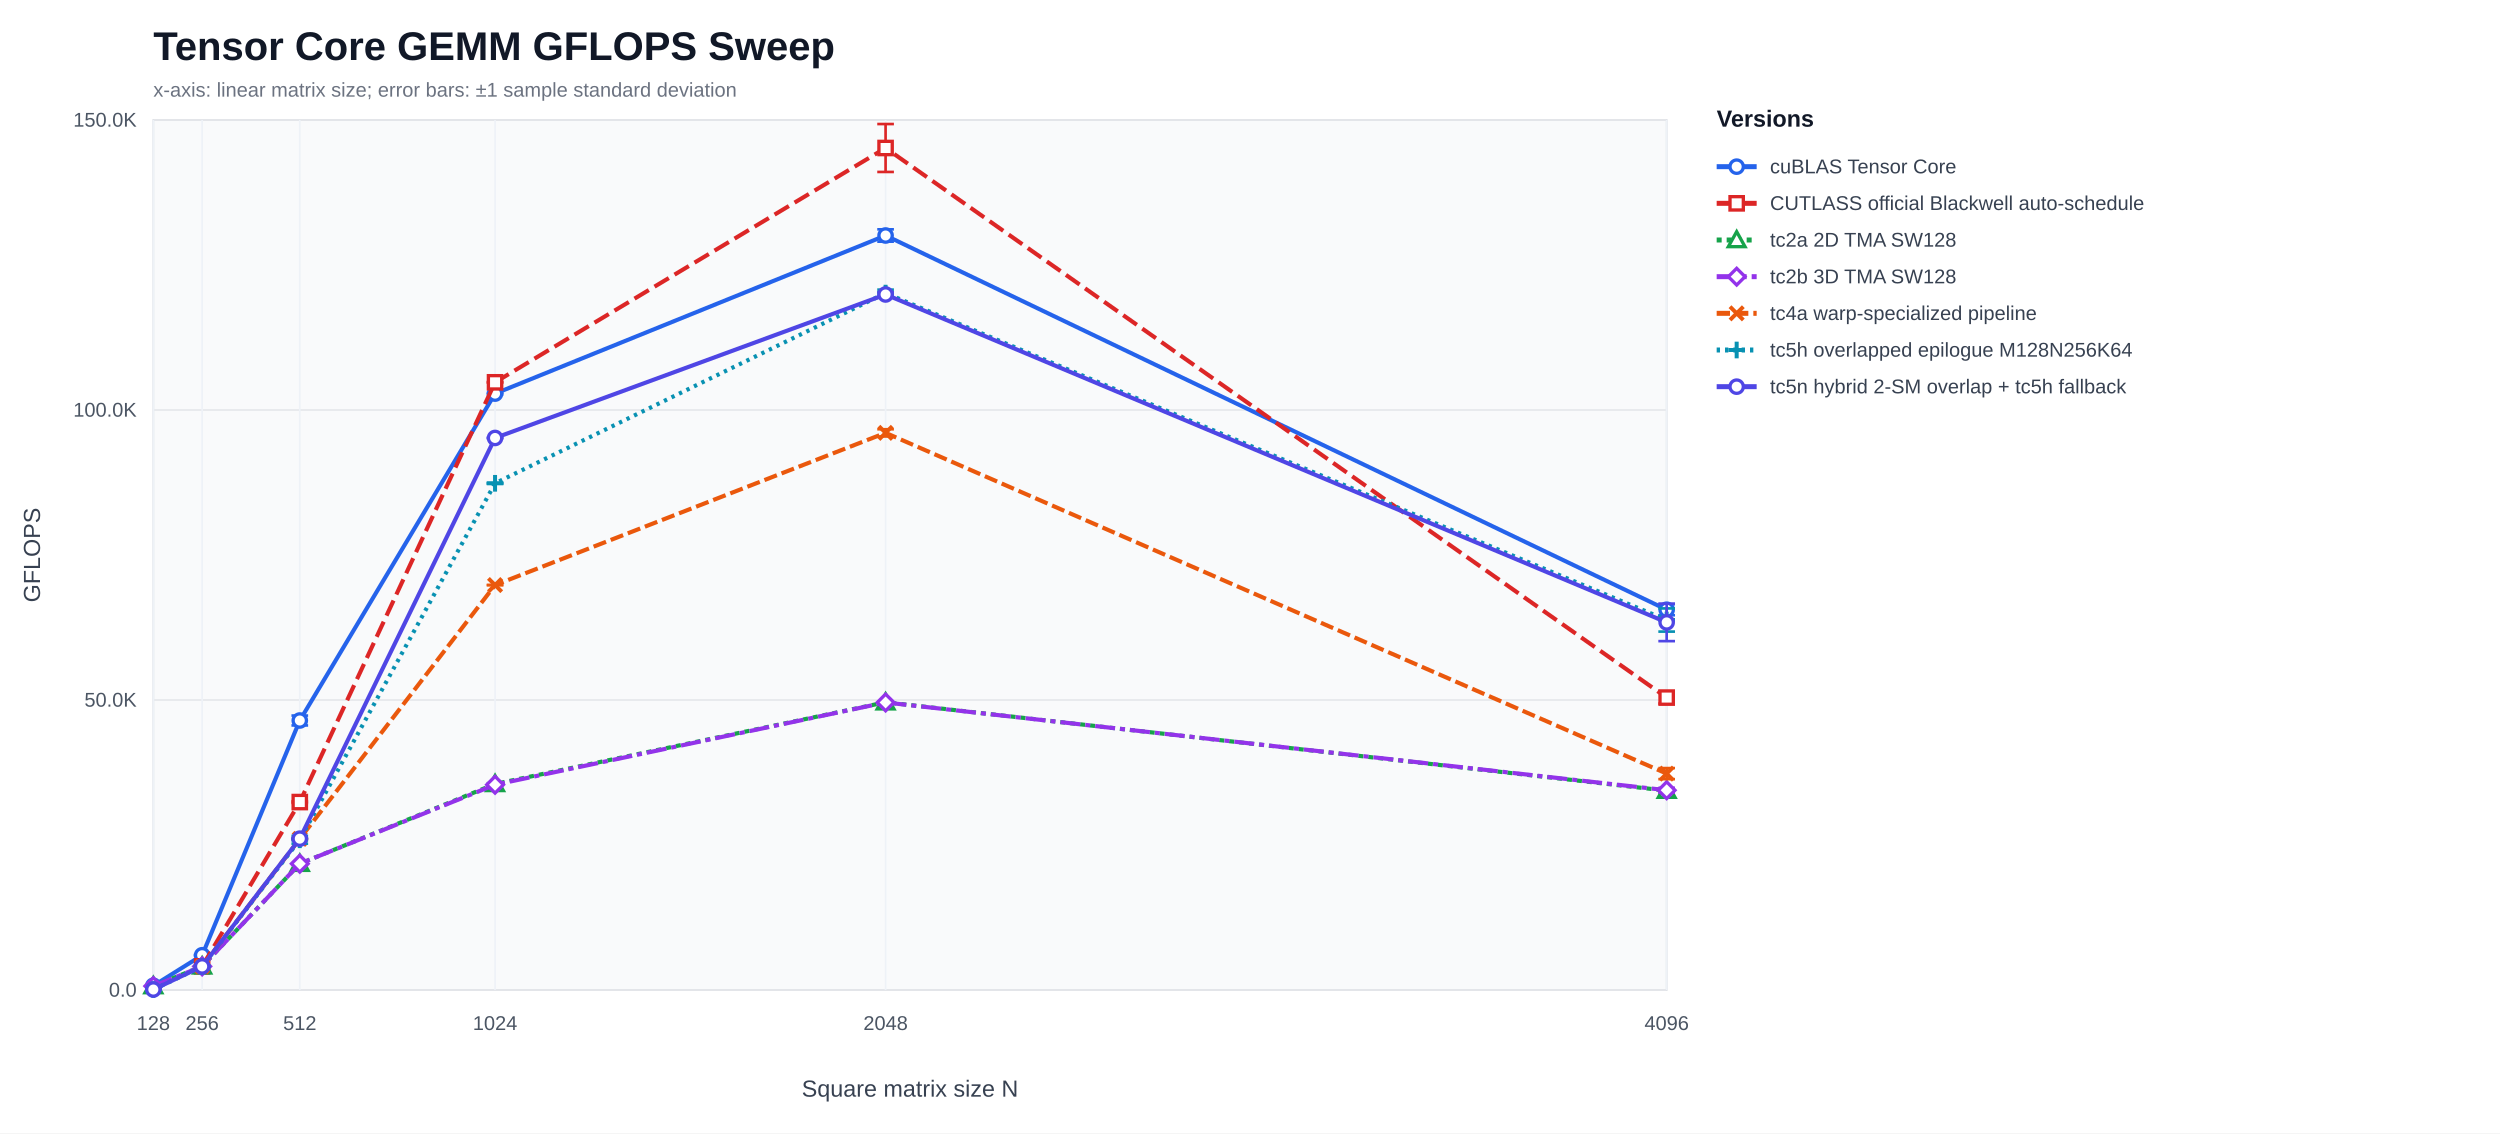
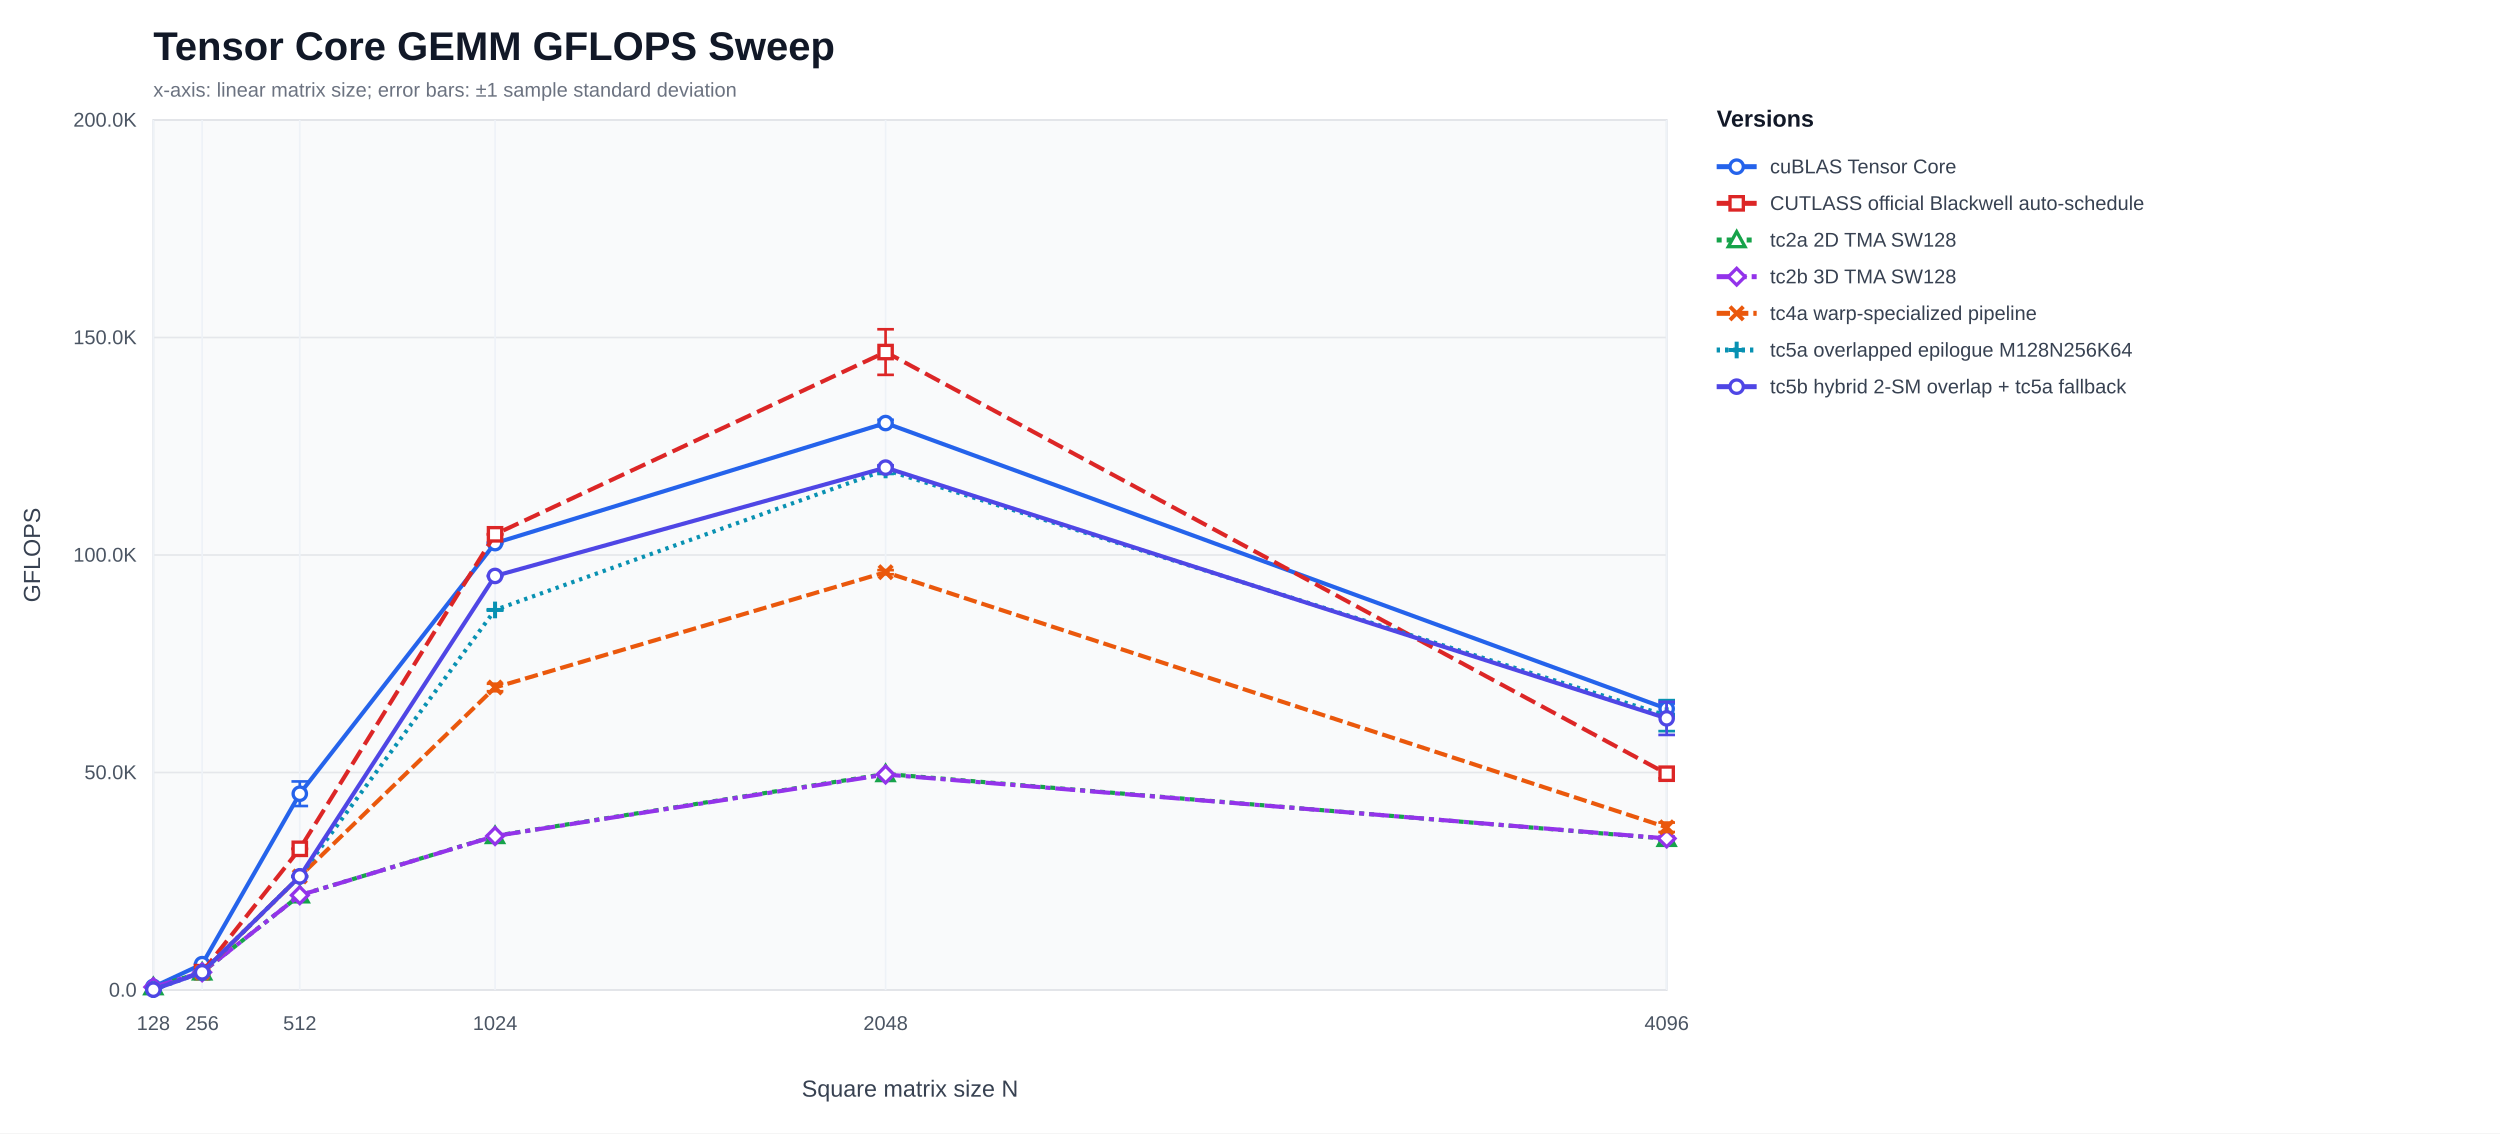
<svg xmlns="http://www.w3.org/2000/svg" width="1500" height="680" viewBox="0 0 1500 680">
  <rect width="100%" height="100%" fill="#ffffff" />
  <text x="92" y="36" font-size="24" font-family="Arial" font-weight="700" fill="#111827">Tensor Core GEMM GFLOPS Sweep</text>
  <text x="546.0" y="658" text-anchor="middle" font-size="14" font-family="Arial" fill="#374151">Square matrix size N</text>
  <text x="24" y="333.0" text-anchor="middle" transform="rotate(-90 24 333.0)" font-size="14" font-family="Arial" fill="#374151">GFLOPS</text>
  <text x="92" y="58" font-size="12" font-family="Arial" fill="#6b7280">x-axis: linear matrix size; error bars: ±1 sample standard deviation</text>
  <rect x="92" y="72" width="908" height="522" fill="#f9fafb" stroke="#d1d5db" />
  <line x1="92" y1="594.00" x2="1000" y2="594.00" stroke="#e5e7eb" />
  <text x="82" y="598.00" text-anchor="end" font-size="12" font-family="Arial" fill="#4b5563">0.0</text>
-   <line x1="92" y1="420.00" x2="1000" y2="420.00" stroke="#e5e7eb" />
-   <text x="82" y="424.00" text-anchor="end" font-size="12" font-family="Arial" fill="#4b5563">50.0K</text>
-   <line x1="92" y1="246.00" x2="1000" y2="246.00" stroke="#e5e7eb" />
-   <text x="82" y="250.00" text-anchor="end" font-size="12" font-family="Arial" fill="#4b5563">100.0K</text>
+   <line x1="92" y1="463.50" x2="1000" y2="463.50" stroke="#e5e7eb" />
+   <text x="82" y="467.50" text-anchor="end" font-size="12" font-family="Arial" fill="#4b5563">50.0K</text>
+   <line x1="92" y1="333.00" x2="1000" y2="333.00" stroke="#e5e7eb" />
+   <text x="82" y="337.00" text-anchor="end" font-size="12" font-family="Arial" fill="#4b5563">100.0K</text>
+   <line x1="92" y1="202.50" x2="1000" y2="202.50" stroke="#e5e7eb" />
+   <text x="82" y="206.50" text-anchor="end" font-size="12" font-family="Arial" fill="#4b5563">150.0K</text>
  <line x1="92" y1="72.00" x2="1000" y2="72.00" stroke="#e5e7eb" />
-   <text x="82" y="76.00" text-anchor="end" font-size="12" font-family="Arial" fill="#4b5563">150.0K</text>
+   <text x="82" y="76.00" text-anchor="end" font-size="12" font-family="Arial" fill="#4b5563">200.0K</text>
  <line x1="92.00" y1="72" x2="92.00" y2="594" stroke="#eef2f7" />
  <text x="92.00" y="618" text-anchor="middle" font-size="12" font-family="Arial" fill="#4b5563">128</text>
  <line x1="121.29" y1="72" x2="121.29" y2="594" stroke="#eef2f7" />
  <text x="121.29" y="618" text-anchor="middle" font-size="12" font-family="Arial" fill="#4b5563">256</text>
  <line x1="179.87" y1="72" x2="179.87" y2="594" stroke="#eef2f7" />
  <text x="179.87" y="618" text-anchor="middle" font-size="12" font-family="Arial" fill="#4b5563">512</text>
  <line x1="297.03" y1="72" x2="297.03" y2="594" stroke="#eef2f7" />
  <text x="297.03" y="618" text-anchor="middle" font-size="12" font-family="Arial" fill="#4b5563">1024</text>
  <line x1="531.35" y1="72" x2="531.35" y2="594" stroke="#eef2f7" />
  <text x="531.35" y="618" text-anchor="middle" font-size="12" font-family="Arial" fill="#4b5563">2048</text>
  <line x1="1000.00" y1="72" x2="1000.00" y2="594" stroke="#eef2f7" />
  <text x="1000.00" y="618" text-anchor="middle" font-size="12" font-family="Arial" fill="#4b5563">4096</text>
-   <path d="M 92.00 591.44 L 121.29 573.14 L 179.87 432.30 L 297.03 236.17 L 531.35 141.30 L 1000.00 365.83" fill="none" stroke="#2563eb" stroke-width="2.5" />
-   <line x1="92.00" y1="591.33" x2="92.00" y2="591.55" stroke="#2563eb" stroke-width="1.6" />
-   <line x1="87.00" y1="591.33" x2="97.00" y2="591.33" stroke="#2563eb" stroke-width="1.6" />
-   <line x1="87.00" y1="591.55" x2="97.00" y2="591.55" stroke="#2563eb" stroke-width="1.6" />
-   <circle cx="92.00" cy="591.44" r="4" fill="#ffffff" stroke="#2563eb" stroke-width="2" />
-   <line x1="121.29" y1="572.94" x2="121.29" y2="573.33" stroke="#2563eb" stroke-width="1.6" />
-   <line x1="116.29" y1="572.94" x2="126.29" y2="572.94" stroke="#2563eb" stroke-width="1.6" />
-   <line x1="116.29" y1="573.33" x2="126.29" y2="573.33" stroke="#2563eb" stroke-width="1.6" />
-   <circle cx="121.29" cy="573.14" r="4" fill="#ffffff" stroke="#2563eb" stroke-width="2" />
-   <line x1="179.87" y1="429.33" x2="179.87" y2="435.26" stroke="#2563eb" stroke-width="1.6" />
-   <line x1="174.87" y1="429.33" x2="184.87" y2="429.33" stroke="#2563eb" stroke-width="1.6" />
-   <line x1="174.87" y1="435.26" x2="184.87" y2="435.26" stroke="#2563eb" stroke-width="1.6" />
-   <circle cx="179.87" cy="432.30" r="4" fill="#ffffff" stroke="#2563eb" stroke-width="2" />
-   <line x1="297.03" y1="235.70" x2="297.03" y2="236.65" stroke="#2563eb" stroke-width="1.6" />
-   <line x1="292.03" y1="235.70" x2="302.03" y2="235.70" stroke="#2563eb" stroke-width="1.6" />
-   <line x1="292.03" y1="236.65" x2="302.03" y2="236.65" stroke="#2563eb" stroke-width="1.6" />
-   <circle cx="297.03" cy="236.17" r="4" fill="#ffffff" stroke="#2563eb" stroke-width="2" />
-   <line x1="531.35" y1="137.60" x2="531.35" y2="145.00" stroke="#2563eb" stroke-width="1.6" />
-   <line x1="526.35" y1="137.60" x2="536.35" y2="137.60" stroke="#2563eb" stroke-width="1.6" />
-   <line x1="526.35" y1="145.00" x2="536.35" y2="145.00" stroke="#2563eb" stroke-width="1.6" />
-   <circle cx="531.35" cy="141.30" r="4" fill="#ffffff" stroke="#2563eb" stroke-width="2" />
-   <line x1="1000.00" y1="362.53" x2="1000.00" y2="369.14" stroke="#2563eb" stroke-width="1.6" />
-   <line x1="995.00" y1="362.53" x2="1005.00" y2="362.53" stroke="#2563eb" stroke-width="1.6" />
-   <line x1="995.00" y1="369.14" x2="1005.00" y2="369.14" stroke="#2563eb" stroke-width="1.6" />
-   <circle cx="1000.00" cy="365.83" r="4" fill="#ffffff" stroke="#2563eb" stroke-width="2" />
-   <path d="M 121.29 579.79 L 179.87 481.24 L 297.03 229.39 L 531.35 88.80 L 1000.00 418.55" fill="none" stroke="#dc2626" stroke-width="2.5" stroke-dasharray="10 4" />
-   <line x1="121.29" y1="579.72" x2="121.29" y2="579.86" stroke="#dc2626" stroke-width="1.6" />
-   <line x1="116.29" y1="579.72" x2="126.29" y2="579.72" stroke="#dc2626" stroke-width="1.6" />
-   <line x1="116.29" y1="579.86" x2="126.29" y2="579.86" stroke="#dc2626" stroke-width="1.6" />
-   <rect x="117.29" y="575.79" width="8" height="8" fill="#ffffff" stroke="#dc2626" stroke-width="2" />
-   <line x1="179.87" y1="480.75" x2="179.87" y2="481.73" stroke="#dc2626" stroke-width="1.6" />
-   <line x1="174.87" y1="480.75" x2="184.87" y2="480.75" stroke="#dc2626" stroke-width="1.6" />
-   <line x1="174.87" y1="481.73" x2="184.87" y2="481.73" stroke="#dc2626" stroke-width="1.6" />
-   <rect x="175.87" y="477.24" width="8" height="8" fill="#ffffff" stroke="#dc2626" stroke-width="2" />
-   <line x1="297.03" y1="229.21" x2="297.03" y2="229.56" stroke="#dc2626" stroke-width="1.6" />
-   <line x1="292.03" y1="229.21" x2="302.03" y2="229.21" stroke="#dc2626" stroke-width="1.6" />
-   <line x1="292.03" y1="229.56" x2="302.03" y2="229.56" stroke="#dc2626" stroke-width="1.6" />
-   <rect x="293.03" y="225.39" width="8" height="8" fill="#ffffff" stroke="#dc2626" stroke-width="2" />
-   <line x1="531.35" y1="74.42" x2="531.35" y2="103.17" stroke="#dc2626" stroke-width="1.6" />
-   <line x1="526.35" y1="74.42" x2="536.35" y2="74.42" stroke="#dc2626" stroke-width="1.6" />
-   <line x1="526.35" y1="103.17" x2="536.35" y2="103.17" stroke="#dc2626" stroke-width="1.6" />
-   <rect x="527.35" y="84.80" width="8" height="8" fill="#ffffff" stroke="#dc2626" stroke-width="2" />
-   <line x1="1000.00" y1="414.95" x2="1000.00" y2="422.15" stroke="#dc2626" stroke-width="1.6" />
-   <line x1="995.00" y1="414.95" x2="1005.00" y2="414.95" stroke="#dc2626" stroke-width="1.6" />
-   <line x1="995.00" y1="422.15" x2="1005.00" y2="422.15" stroke="#dc2626" stroke-width="1.6" />
-   <rect x="996.00" y="414.55" width="8" height="8" fill="#ffffff" stroke="#dc2626" stroke-width="2" />
-   <path d="M 92.00 591.64 L 121.29 579.80 L 179.87 518.23 L 297.03 470.37 L 531.35 421.36 L 1000.00 474.41" fill="none" stroke="#16a34a" stroke-width="2.5" stroke-dasharray="3 3" />
-   <line x1="92.00" y1="591.63" x2="92.00" y2="591.66" stroke="#16a34a" stroke-width="1.6" />
-   <line x1="87.00" y1="591.63" x2="97.00" y2="591.63" stroke="#16a34a" stroke-width="1.6" />
-   <line x1="87.00" y1="591.66" x2="97.00" y2="591.66" stroke="#16a34a" stroke-width="1.6" />
-   <polygon points="92.00,586.64 87.00,595.64 97.00,595.64" fill="#ffffff" stroke="#16a34a" stroke-width="2" />
-   <line x1="121.29" y1="579.79" x2="121.29" y2="579.81" stroke="#16a34a" stroke-width="1.6" />
-   <line x1="116.29" y1="579.79" x2="126.29" y2="579.79" stroke="#16a34a" stroke-width="1.6" />
-   <line x1="116.29" y1="579.81" x2="126.29" y2="579.81" stroke="#16a34a" stroke-width="1.6" />
-   <polygon points="121.29,574.80 116.29,583.80 126.29,583.80" fill="#ffffff" stroke="#16a34a" stroke-width="2" />
-   <line x1="179.87" y1="518.04" x2="179.87" y2="518.42" stroke="#16a34a" stroke-width="1.6" />
-   <line x1="174.87" y1="518.04" x2="184.87" y2="518.04" stroke="#16a34a" stroke-width="1.6" />
-   <line x1="174.87" y1="518.42" x2="184.87" y2="518.42" stroke="#16a34a" stroke-width="1.6" />
-   <polygon points="179.87,513.23 174.87,522.23 184.87,522.23" fill="#ffffff" stroke="#16a34a" stroke-width="2" />
-   <line x1="297.03" y1="469.92" x2="297.03" y2="470.81" stroke="#16a34a" stroke-width="1.6" />
-   <line x1="292.03" y1="469.92" x2="302.03" y2="469.92" stroke="#16a34a" stroke-width="1.6" />
-   <line x1="292.03" y1="470.81" x2="302.03" y2="470.81" stroke="#16a34a" stroke-width="1.6" />
-   <polygon points="297.03,465.37 292.03,474.37 302.03,474.37" fill="#ffffff" stroke="#16a34a" stroke-width="2" />
-   <line x1="531.35" y1="420.98" x2="531.35" y2="421.73" stroke="#16a34a" stroke-width="1.6" />
-   <line x1="526.35" y1="420.98" x2="536.35" y2="420.98" stroke="#16a34a" stroke-width="1.6" />
-   <line x1="526.35" y1="421.73" x2="536.35" y2="421.73" stroke="#16a34a" stroke-width="1.6" />
-   <polygon points="531.35,416.36 526.35,425.36 536.35,425.36" fill="#ffffff" stroke="#16a34a" stroke-width="2" />
-   <line x1="1000.00" y1="473.12" x2="1000.00" y2="475.69" stroke="#16a34a" stroke-width="1.6" />
-   <line x1="995.00" y1="473.12" x2="1005.00" y2="473.12" stroke="#16a34a" stroke-width="1.6" />
-   <line x1="995.00" y1="475.69" x2="1005.00" y2="475.69" stroke="#16a34a" stroke-width="1.6" />
-   <polygon points="1000.00,469.41 995.00,478.41 1005.00,478.41" fill="#ffffff" stroke="#16a34a" stroke-width="2" />
-   <path d="M 92.00 591.65 L 121.29 579.82 L 179.87 518.22 L 297.03 470.84 L 531.35 421.48 L 1000.00 474.14" fill="none" stroke="#9333ea" stroke-width="2.5" stroke-dasharray="12 3 3 3" />
-   <line x1="92.00" y1="591.64" x2="92.00" y2="591.66" stroke="#9333ea" stroke-width="1.6" />
-   <line x1="87.00" y1="591.64" x2="97.00" y2="591.64" stroke="#9333ea" stroke-width="1.6" />
-   <line x1="87.00" y1="591.66" x2="97.00" y2="591.66" stroke="#9333ea" stroke-width="1.6" />
-   <polygon points="92.00,586.65 87.00,591.65 92.00,596.65 97.00,591.65" fill="#ffffff" stroke="#9333ea" stroke-width="2" />
-   <line x1="121.29" y1="579.76" x2="121.29" y2="579.88" stroke="#9333ea" stroke-width="1.6" />
-   <line x1="116.29" y1="579.76" x2="126.29" y2="579.76" stroke="#9333ea" stroke-width="1.6" />
-   <line x1="116.29" y1="579.88" x2="126.29" y2="579.88" stroke="#9333ea" stroke-width="1.6" />
-   <polygon points="121.29,574.82 116.29,579.82 121.29,584.82 126.29,579.82" fill="#ffffff" stroke="#9333ea" stroke-width="2" />
-   <line x1="179.87" y1="518.05" x2="179.87" y2="518.39" stroke="#9333ea" stroke-width="1.6" />
-   <line x1="174.87" y1="518.05" x2="184.87" y2="518.05" stroke="#9333ea" stroke-width="1.6" />
-   <line x1="174.87" y1="518.39" x2="184.87" y2="518.39" stroke="#9333ea" stroke-width="1.6" />
-   <polygon points="179.87,513.22 174.87,518.22 179.87,523.22 184.87,518.22" fill="#ffffff" stroke="#9333ea" stroke-width="2" />
-   <line x1="297.03" y1="470.34" x2="297.03" y2="471.33" stroke="#9333ea" stroke-width="1.6" />
-   <line x1="292.03" y1="470.34" x2="302.03" y2="470.34" stroke="#9333ea" stroke-width="1.6" />
-   <line x1="292.03" y1="471.33" x2="302.03" y2="471.33" stroke="#9333ea" stroke-width="1.6" />
-   <polygon points="297.03,465.84 292.03,470.84 297.03,475.84 302.03,470.84" fill="#ffffff" stroke="#9333ea" stroke-width="2" />
-   <line x1="531.35" y1="421.41" x2="531.35" y2="421.55" stroke="#9333ea" stroke-width="1.6" />
-   <line x1="526.35" y1="421.41" x2="536.35" y2="421.41" stroke="#9333ea" stroke-width="1.6" />
-   <line x1="526.35" y1="421.55" x2="536.35" y2="421.55" stroke="#9333ea" stroke-width="1.6" />
-   <polygon points="531.35,416.48 526.35,421.48 531.35,426.48 536.35,421.48" fill="#ffffff" stroke="#9333ea" stroke-width="2" />
-   <line x1="1000.00" y1="472.68" x2="1000.00" y2="475.59" stroke="#9333ea" stroke-width="1.6" />
-   <line x1="995.00" y1="472.68" x2="1005.00" y2="472.68" stroke="#9333ea" stroke-width="1.6" />
-   <line x1="995.00" y1="475.59" x2="1005.00" y2="475.59" stroke="#9333ea" stroke-width="1.6" />
-   <polygon points="1000.00,469.14 995.00,474.14 1000.00,479.14 1005.00,474.14" fill="#ffffff" stroke="#9333ea" stroke-width="2" />
-   <path d="M 121.29 579.87 L 179.87 503.33 L 297.03 351.04 L 531.35 259.72 L 1000.00 464.17" fill="none" stroke="#ea580c" stroke-width="2.5" stroke-dasharray="8 3" />
-   <line x1="121.29" y1="579.81" x2="121.29" y2="579.93" stroke="#ea580c" stroke-width="1.6" />
-   <line x1="116.29" y1="579.81" x2="126.29" y2="579.81" stroke="#ea580c" stroke-width="1.6" />
-   <line x1="116.29" y1="579.93" x2="126.29" y2="579.93" stroke="#ea580c" stroke-width="1.6" />
-   <line x1="117.29" y1="575.87" x2="125.29" y2="583.87" stroke="#ea580c" stroke-width="2.4" />
-   <line x1="117.29" y1="583.87" x2="125.29" y2="575.87" stroke="#ea580c" stroke-width="2.4" />
-   <line x1="179.87" y1="503.08" x2="179.87" y2="503.58" stroke="#ea580c" stroke-width="1.6" />
-   <line x1="174.87" y1="503.08" x2="184.87" y2="503.08" stroke="#ea580c" stroke-width="1.6" />
-   <line x1="174.87" y1="503.58" x2="184.87" y2="503.58" stroke="#ea580c" stroke-width="1.6" />
-   <line x1="175.87" y1="499.33" x2="183.87" y2="507.33" stroke="#ea580c" stroke-width="2.4" />
-   <line x1="175.87" y1="507.33" x2="183.87" y2="499.33" stroke="#ea580c" stroke-width="2.4" />
-   <line x1="297.03" y1="351.01" x2="297.03" y2="351.07" stroke="#ea580c" stroke-width="1.6" />
-   <line x1="292.03" y1="351.01" x2="302.03" y2="351.01" stroke="#ea580c" stroke-width="1.6" />
-   <line x1="292.03" y1="351.07" x2="302.03" y2="351.07" stroke="#ea580c" stroke-width="1.6" />
-   <line x1="293.03" y1="347.04" x2="301.03" y2="355.04" stroke="#ea580c" stroke-width="2.4" />
-   <line x1="293.03" y1="355.04" x2="301.03" y2="347.04" stroke="#ea580c" stroke-width="2.4" />
-   <line x1="531.35" y1="257.55" x2="531.35" y2="261.89" stroke="#ea580c" stroke-width="1.6" />
-   <line x1="526.35" y1="257.55" x2="536.35" y2="257.55" stroke="#ea580c" stroke-width="1.6" />
-   <line x1="526.35" y1="261.89" x2="536.35" y2="261.89" stroke="#ea580c" stroke-width="1.6" />
-   <line x1="527.35" y1="255.72" x2="535.35" y2="263.72" stroke="#ea580c" stroke-width="2.4" />
-   <line x1="527.35" y1="263.72" x2="535.35" y2="255.72" stroke="#ea580c" stroke-width="2.4" />
-   <line x1="1000.00" y1="460.85" x2="1000.00" y2="467.49" stroke="#ea580c" stroke-width="1.6" />
-   <line x1="995.00" y1="460.85" x2="1005.00" y2="460.85" stroke="#ea580c" stroke-width="1.6" />
-   <line x1="995.00" y1="467.49" x2="1005.00" y2="467.49" stroke="#ea580c" stroke-width="1.6" />
-   <line x1="996.00" y1="460.17" x2="1004.00" y2="468.17" stroke="#ea580c" stroke-width="2.4" />
-   <line x1="996.00" y1="468.17" x2="1004.00" y2="460.17" stroke="#ea580c" stroke-width="2.4" />
-   <path d="M 92.00 593.72 L 121.29 579.86 L 179.87 503.86 L 297.03 289.98 L 531.35 175.86 L 1000.00 372.00" fill="none" stroke="#0891b2" stroke-width="2.5" stroke-dasharray="2 3" />
-   <line x1="92.00" y1="593.71" x2="92.00" y2="593.72" stroke="#0891b2" stroke-width="1.6" />
-   <line x1="87.00" y1="593.71" x2="97.00" y2="593.71" stroke="#0891b2" stroke-width="1.6" />
-   <line x1="87.00" y1="593.72" x2="97.00" y2="593.72" stroke="#0891b2" stroke-width="1.6" />
-   <line x1="87.00" y1="593.72" x2="97.00" y2="593.72" stroke="#0891b2" stroke-width="2.4" />
-   <line x1="92.00" y1="588.72" x2="92.00" y2="598.72" stroke="#0891b2" stroke-width="2.4" />
-   <line x1="121.29" y1="579.80" x2="121.29" y2="579.92" stroke="#0891b2" stroke-width="1.6" />
-   <line x1="116.29" y1="579.80" x2="126.29" y2="579.80" stroke="#0891b2" stroke-width="1.6" />
-   <line x1="116.29" y1="579.92" x2="126.29" y2="579.92" stroke="#0891b2" stroke-width="1.6" />
-   <line x1="116.29" y1="579.86" x2="126.29" y2="579.86" stroke="#0891b2" stroke-width="2.4" />
-   <line x1="121.29" y1="574.86" x2="121.29" y2="584.86" stroke="#0891b2" stroke-width="2.4" />
-   <line x1="179.87" y1="501.53" x2="179.87" y2="506.19" stroke="#0891b2" stroke-width="1.6" />
-   <line x1="174.87" y1="501.53" x2="184.87" y2="501.53" stroke="#0891b2" stroke-width="1.6" />
-   <line x1="174.87" y1="506.19" x2="184.87" y2="506.19" stroke="#0891b2" stroke-width="1.6" />
-   <line x1="174.87" y1="503.86" x2="184.87" y2="503.86" stroke="#0891b2" stroke-width="2.4" />
-   <line x1="179.87" y1="498.86" x2="179.87" y2="508.86" stroke="#0891b2" stroke-width="2.4" />
-   <line x1="297.03" y1="289.85" x2="297.03" y2="290.12" stroke="#0891b2" stroke-width="1.6" />
-   <line x1="292.03" y1="289.85" x2="302.03" y2="289.85" stroke="#0891b2" stroke-width="1.6" />
-   <line x1="292.03" y1="290.12" x2="302.03" y2="290.12" stroke="#0891b2" stroke-width="1.6" />
-   <line x1="292.03" y1="289.98" x2="302.03" y2="289.98" stroke="#0891b2" stroke-width="2.4" />
-   <line x1="297.03" y1="284.98" x2="297.03" y2="294.98" stroke="#0891b2" stroke-width="2.4" />
-   <line x1="531.35" y1="173.78" x2="531.35" y2="177.94" stroke="#0891b2" stroke-width="1.6" />
-   <line x1="526.35" y1="173.78" x2="536.35" y2="173.78" stroke="#0891b2" stroke-width="1.6" />
-   <line x1="526.35" y1="177.94" x2="536.35" y2="177.94" stroke="#0891b2" stroke-width="1.6" />
-   <line x1="526.35" y1="175.86" x2="536.35" y2="175.86" stroke="#0891b2" stroke-width="2.4" />
-   <line x1="531.35" y1="170.86" x2="531.35" y2="180.86" stroke="#0891b2" stroke-width="2.4" />
-   <line x1="1000.00" y1="365.05" x2="1000.00" y2="378.96" stroke="#0891b2" stroke-width="1.6" />
-   <line x1="995.00" y1="365.05" x2="1005.00" y2="365.05" stroke="#0891b2" stroke-width="1.6" />
-   <line x1="995.00" y1="378.96" x2="1005.00" y2="378.96" stroke="#0891b2" stroke-width="1.6" />
-   <line x1="995.00" y1="372.00" x2="1005.00" y2="372.00" stroke="#0891b2" stroke-width="2.4" />
-   <line x1="1000.00" y1="367.00" x2="1000.00" y2="377.00" stroke="#0891b2" stroke-width="2.4" />
-   <path d="M 92.00 593.71 L 121.29 579.85 L 179.87 503.20 L 297.03 262.78 L 531.35 176.69 L 1000.00 373.43" fill="none" stroke="#4f46e5" stroke-width="2.5" />
-   <line x1="92.00" y1="593.71" x2="92.00" y2="593.72" stroke="#4f46e5" stroke-width="1.6" />
-   <line x1="87.00" y1="593.71" x2="97.00" y2="593.71" stroke="#4f46e5" stroke-width="1.6" />
-   <line x1="87.00" y1="593.72" x2="97.00" y2="593.72" stroke="#4f46e5" stroke-width="1.6" />
-   <circle cx="92.00" cy="593.71" r="4" fill="#ffffff" stroke="#4f46e5" stroke-width="2" />
-   <line x1="121.29" y1="579.80" x2="121.29" y2="579.91" stroke="#4f46e5" stroke-width="1.6" />
-   <line x1="116.29" y1="579.80" x2="126.29" y2="579.80" stroke="#4f46e5" stroke-width="1.6" />
-   <line x1="116.29" y1="579.91" x2="126.29" y2="579.91" stroke="#4f46e5" stroke-width="1.6" />
-   <circle cx="121.29" cy="579.85" r="4" fill="#ffffff" stroke="#4f46e5" stroke-width="2" />
-   <line x1="179.87" y1="502.99" x2="179.87" y2="503.40" stroke="#4f46e5" stroke-width="1.6" />
-   <line x1="174.87" y1="502.99" x2="184.87" y2="502.99" stroke="#4f46e5" stroke-width="1.6" />
-   <line x1="174.87" y1="503.40" x2="184.87" y2="503.40" stroke="#4f46e5" stroke-width="1.6" />
-   <circle cx="179.87" cy="503.20" r="4" fill="#ffffff" stroke="#4f46e5" stroke-width="2" />
-   <line x1="297.03" y1="262.67" x2="297.03" y2="262.89" stroke="#4f46e5" stroke-width="1.6" />
-   <line x1="292.03" y1="262.67" x2="302.03" y2="262.67" stroke="#4f46e5" stroke-width="1.6" />
-   <line x1="292.03" y1="262.89" x2="302.03" y2="262.89" stroke="#4f46e5" stroke-width="1.6" />
-   <circle cx="297.03" cy="262.78" r="4" fill="#ffffff" stroke="#4f46e5" stroke-width="2" />
-   <line x1="531.35" y1="175.34" x2="531.35" y2="178.04" stroke="#4f46e5" stroke-width="1.6" />
-   <line x1="526.35" y1="175.34" x2="536.35" y2="175.34" stroke="#4f46e5" stroke-width="1.6" />
-   <line x1="526.35" y1="178.04" x2="536.35" y2="178.04" stroke="#4f46e5" stroke-width="1.6" />
-   <circle cx="531.35" cy="176.69" r="4" fill="#ffffff" stroke="#4f46e5" stroke-width="2" />
-   <line x1="1000.00" y1="362.18" x2="1000.00" y2="384.68" stroke="#4f46e5" stroke-width="1.6" />
-   <line x1="995.00" y1="362.18" x2="1005.00" y2="362.18" stroke="#4f46e5" stroke-width="1.6" />
-   <line x1="995.00" y1="384.68" x2="1005.00" y2="384.68" stroke="#4f46e5" stroke-width="1.6" />
-   <circle cx="1000.00" cy="373.43" r="4" fill="#ffffff" stroke="#4f46e5" stroke-width="2" />
+   <path d="M 92.00 592.12 L 121.29 578.49 L 179.87 476.24 L 297.03 325.88 L 531.35 253.83 L 1000.00 425.23" fill="none" stroke="#2563eb" stroke-width="2.5" />
+   <line x1="92.00" y1="591.92" x2="92.00" y2="592.32" stroke="#2563eb" stroke-width="1.6" />
+   <line x1="87.00" y1="591.92" x2="97.00" y2="591.92" stroke="#2563eb" stroke-width="1.6" />
+   <line x1="87.00" y1="592.32" x2="97.00" y2="592.32" stroke="#2563eb" stroke-width="1.6" />
+   <circle cx="92.00" cy="592.12" r="4" fill="#ffffff" stroke="#2563eb" stroke-width="2" />
+   <line x1="121.29" y1="578.32" x2="121.29" y2="578.66" stroke="#2563eb" stroke-width="1.6" />
+   <line x1="116.29" y1="578.32" x2="126.29" y2="578.32" stroke="#2563eb" stroke-width="1.6" />
+   <line x1="116.29" y1="578.66" x2="126.29" y2="578.66" stroke="#2563eb" stroke-width="1.6" />
+   <circle cx="121.29" cy="578.49" r="4" fill="#ffffff" stroke="#2563eb" stroke-width="2" />
+   <line x1="179.87" y1="468.87" x2="179.87" y2="483.60" stroke="#2563eb" stroke-width="1.6" />
+   <line x1="174.87" y1="468.87" x2="184.87" y2="468.87" stroke="#2563eb" stroke-width="1.6" />
+   <line x1="174.87" y1="483.60" x2="184.87" y2="483.60" stroke="#2563eb" stroke-width="1.6" />
+   <circle cx="179.87" cy="476.24" r="4" fill="#ffffff" stroke="#2563eb" stroke-width="2" />
+   <line x1="297.03" y1="325.50" x2="297.03" y2="326.26" stroke="#2563eb" stroke-width="1.6" />
+   <line x1="292.03" y1="325.50" x2="302.03" y2="325.50" stroke="#2563eb" stroke-width="1.6" />
+   <line x1="292.03" y1="326.26" x2="302.03" y2="326.26" stroke="#2563eb" stroke-width="1.6" />
+   <circle cx="297.03" cy="325.88" r="4" fill="#ffffff" stroke="#2563eb" stroke-width="2" />
+   <line x1="531.35" y1="251.87" x2="531.35" y2="255.80" stroke="#2563eb" stroke-width="1.6" />
+   <line x1="526.35" y1="251.87" x2="536.35" y2="251.87" stroke="#2563eb" stroke-width="1.6" />
+   <line x1="526.35" y1="255.80" x2="536.35" y2="255.80" stroke="#2563eb" stroke-width="1.6" />
+   <circle cx="531.35" cy="253.83" r="4" fill="#ffffff" stroke="#2563eb" stroke-width="2" />
+   <line x1="1000.00" y1="422.13" x2="1000.00" y2="428.33" stroke="#2563eb" stroke-width="1.6" />
+   <line x1="995.00" y1="422.13" x2="1005.00" y2="422.13" stroke="#2563eb" stroke-width="1.6" />
+   <line x1="995.00" y1="428.33" x2="1005.00" y2="428.33" stroke="#2563eb" stroke-width="1.6" />
+   <circle cx="1000.00" cy="425.23" r="4" fill="#ffffff" stroke="#2563eb" stroke-width="2" />
+   <path d="M 121.29 583.31 L 179.87 509.29 L 297.03 320.58 L 531.35 211.23 L 1000.00 464.23" fill="none" stroke="#dc2626" stroke-width="2.5" stroke-dasharray="10 4" />
+   <line x1="121.29" y1="583.24" x2="121.29" y2="583.37" stroke="#dc2626" stroke-width="1.6" />
+   <line x1="116.29" y1="583.24" x2="126.29" y2="583.24" stroke="#dc2626" stroke-width="1.6" />
+   <line x1="116.29" y1="583.37" x2="126.29" y2="583.37" stroke="#dc2626" stroke-width="1.6" />
+   <rect x="117.29" y="579.31" width="8" height="8" fill="#ffffff" stroke="#dc2626" stroke-width="2" />
+   <line x1="179.87" y1="509.15" x2="179.87" y2="509.43" stroke="#dc2626" stroke-width="1.6" />
+   <line x1="174.87" y1="509.15" x2="184.87" y2="509.15" stroke="#dc2626" stroke-width="1.6" />
+   <line x1="174.87" y1="509.43" x2="184.87" y2="509.43" stroke="#dc2626" stroke-width="1.6" />
+   <rect x="175.87" y="505.29" width="8" height="8" fill="#ffffff" stroke="#dc2626" stroke-width="2" />
+   <line x1="297.03" y1="320.45" x2="297.03" y2="320.72" stroke="#dc2626" stroke-width="1.6" />
+   <line x1="292.03" y1="320.45" x2="302.03" y2="320.45" stroke="#dc2626" stroke-width="1.6" />
+   <line x1="292.03" y1="320.72" x2="302.03" y2="320.72" stroke="#dc2626" stroke-width="1.6" />
+   <rect x="293.03" y="316.58" width="8" height="8" fill="#ffffff" stroke="#dc2626" stroke-width="2" />
+   <line x1="531.35" y1="197.56" x2="531.35" y2="224.91" stroke="#dc2626" stroke-width="1.6" />
+   <line x1="526.35" y1="197.56" x2="536.35" y2="197.56" stroke="#dc2626" stroke-width="1.6" />
+   <line x1="526.35" y1="224.91" x2="536.35" y2="224.91" stroke="#dc2626" stroke-width="1.6" />
+   <rect x="527.35" y="207.23" width="8" height="8" fill="#ffffff" stroke="#dc2626" stroke-width="2" />
+   <line x1="1000.00" y1="461.48" x2="1000.00" y2="466.99" stroke="#dc2626" stroke-width="1.6" />
+   <line x1="995.00" y1="461.48" x2="1005.00" y2="461.48" stroke="#dc2626" stroke-width="1.6" />
+   <line x1="995.00" y1="466.99" x2="1005.00" y2="466.99" stroke="#dc2626" stroke-width="1.6" />
+   <rect x="996.00" y="460.23" width="8" height="8" fill="#ffffff" stroke="#dc2626" stroke-width="2" />
+   <path d="M 92.00 592.24 L 121.29 583.35 L 179.87 537.14 L 297.03 501.51 L 531.35 464.35 L 1000.00 503.25" fill="none" stroke="#16a34a" stroke-width="2.5" stroke-dasharray="3 3" />
+   <line x1="92.00" y1="592.23" x2="92.00" y2="592.25" stroke="#16a34a" stroke-width="1.6" />
+   <line x1="87.00" y1="592.23" x2="97.00" y2="592.23" stroke="#16a34a" stroke-width="1.6" />
+   <line x1="87.00" y1="592.25" x2="97.00" y2="592.25" stroke="#16a34a" stroke-width="1.6" />
+   <polygon points="92.00,587.24 87.00,596.24 97.00,596.24" fill="#ffffff" stroke="#16a34a" stroke-width="2" />
+   <line x1="121.29" y1="583.34" x2="121.29" y2="583.35" stroke="#16a34a" stroke-width="1.6" />
+   <line x1="116.29" y1="583.34" x2="126.29" y2="583.34" stroke="#16a34a" stroke-width="1.6" />
+   <line x1="116.29" y1="583.35" x2="126.29" y2="583.35" stroke="#16a34a" stroke-width="1.6" />
+   <polygon points="121.29,578.35 116.29,587.35 126.29,587.35" fill="#ffffff" stroke="#16a34a" stroke-width="2" />
+   <line x1="179.87" y1="537.10" x2="179.87" y2="537.17" stroke="#16a34a" stroke-width="1.6" />
+   <line x1="174.87" y1="537.10" x2="184.87" y2="537.10" stroke="#16a34a" stroke-width="1.6" />
+   <line x1="174.87" y1="537.17" x2="184.87" y2="537.17" stroke="#16a34a" stroke-width="1.6" />
+   <polygon points="179.87,532.14 174.87,541.14 184.87,541.14" fill="#ffffff" stroke="#16a34a" stroke-width="2" />
+   <line x1="297.03" y1="501.16" x2="297.03" y2="501.85" stroke="#16a34a" stroke-width="1.6" />
+   <line x1="292.03" y1="501.16" x2="302.03" y2="501.16" stroke="#16a34a" stroke-width="1.6" />
+   <line x1="292.03" y1="501.85" x2="302.03" y2="501.85" stroke="#16a34a" stroke-width="1.6" />
+   <polygon points="297.03,496.51 292.03,505.51 302.03,505.51" fill="#ffffff" stroke="#16a34a" stroke-width="2" />
+   <line x1="531.35" y1="464.23" x2="531.35" y2="464.48" stroke="#16a34a" stroke-width="1.6" />
+   <line x1="526.35" y1="464.23" x2="536.35" y2="464.23" stroke="#16a34a" stroke-width="1.6" />
+   <line x1="526.35" y1="464.48" x2="536.35" y2="464.48" stroke="#16a34a" stroke-width="1.6" />
+   <polygon points="531.35,459.35 526.35,468.35 536.35,468.35" fill="#ffffff" stroke="#16a34a" stroke-width="2" />
+   <line x1="1000.00" y1="502.14" x2="1000.00" y2="504.37" stroke="#16a34a" stroke-width="1.6" />
+   <line x1="995.00" y1="502.14" x2="1005.00" y2="502.14" stroke="#16a34a" stroke-width="1.6" />
+   <line x1="995.00" y1="504.37" x2="1005.00" y2="504.37" stroke="#16a34a" stroke-width="1.6" />
+   <polygon points="1000.00,498.25 995.00,507.25 1005.00,507.25" fill="#ffffff" stroke="#16a34a" stroke-width="2" />
+   <path d="M 92.00 592.24 L 121.29 583.36 L 179.87 537.15 L 297.03 501.63 L 531.35 464.70 L 1000.00 503.07" fill="none" stroke="#9333ea" stroke-width="2.5" stroke-dasharray="12 3 3 3" />
+   <line x1="92.00" y1="592.23" x2="92.00" y2="592.25" stroke="#9333ea" stroke-width="1.6" />
+   <line x1="87.00" y1="592.23" x2="97.00" y2="592.23" stroke="#9333ea" stroke-width="1.6" />
+   <line x1="87.00" y1="592.25" x2="97.00" y2="592.25" stroke="#9333ea" stroke-width="1.6" />
+   <polygon points="92.00,587.24 87.00,592.24 92.00,597.24 97.00,592.24" fill="#ffffff" stroke="#9333ea" stroke-width="2" />
+   <line x1="121.29" y1="583.33" x2="121.29" y2="583.39" stroke="#9333ea" stroke-width="1.6" />
+   <line x1="116.29" y1="583.33" x2="126.29" y2="583.33" stroke="#9333ea" stroke-width="1.6" />
+   <line x1="116.29" y1="583.39" x2="126.29" y2="583.39" stroke="#9333ea" stroke-width="1.6" />
+   <polygon points="121.29,578.36 116.29,583.36 121.29,588.36 126.29,583.36" fill="#ffffff" stroke="#9333ea" stroke-width="2" />
+   <line x1="179.87" y1="537.09" x2="179.87" y2="537.21" stroke="#9333ea" stroke-width="1.6" />
+   <line x1="174.87" y1="537.09" x2="184.87" y2="537.09" stroke="#9333ea" stroke-width="1.6" />
+   <line x1="174.87" y1="537.21" x2="184.87" y2="537.21" stroke="#9333ea" stroke-width="1.6" />
+   <polygon points="179.87,532.15 174.87,537.15 179.87,542.15 184.87,537.15" fill="#ffffff" stroke="#9333ea" stroke-width="2" />
+   <line x1="297.03" y1="501.25" x2="297.03" y2="502.00" stroke="#9333ea" stroke-width="1.6" />
+   <line x1="292.03" y1="501.25" x2="302.03" y2="501.25" stroke="#9333ea" stroke-width="1.6" />
+   <line x1="292.03" y1="502.00" x2="302.03" y2="502.00" stroke="#9333ea" stroke-width="1.6" />
+   <polygon points="297.03,496.63 292.03,501.63 297.03,506.63 302.03,501.63" fill="#ffffff" stroke="#9333ea" stroke-width="2" />
+   <line x1="531.35" y1="464.41" x2="531.35" y2="464.99" stroke="#9333ea" stroke-width="1.6" />
+   <line x1="526.35" y1="464.41" x2="536.35" y2="464.41" stroke="#9333ea" stroke-width="1.6" />
+   <line x1="526.35" y1="464.99" x2="536.35" y2="464.99" stroke="#9333ea" stroke-width="1.6" />
+   <polygon points="531.35,459.70 526.35,464.70 531.35,469.70 536.35,464.70" fill="#ffffff" stroke="#9333ea" stroke-width="2" />
+   <line x1="1000.00" y1="502.09" x2="1000.00" y2="504.06" stroke="#9333ea" stroke-width="1.6" />
+   <line x1="995.00" y1="502.09" x2="1005.00" y2="502.09" stroke="#9333ea" stroke-width="1.6" />
+   <line x1="995.00" y1="504.06" x2="1005.00" y2="504.06" stroke="#9333ea" stroke-width="1.6" />
+   <polygon points="1000.00,498.07 995.00,503.07 1000.00,508.07 1005.00,503.07" fill="#ffffff" stroke="#9333ea" stroke-width="2" />
+   <path d="M 121.29 583.52 L 179.87 525.87 L 297.03 412.48 L 531.35 343.32 L 1000.00 496.38" fill="none" stroke="#ea580c" stroke-width="2.5" stroke-dasharray="8 3" />
+   <line x1="121.29" y1="583.14" x2="121.29" y2="583.89" stroke="#ea580c" stroke-width="1.6" />
+   <line x1="116.29" y1="583.14" x2="126.29" y2="583.14" stroke="#ea580c" stroke-width="1.6" />
+   <line x1="116.29" y1="583.89" x2="126.29" y2="583.89" stroke="#ea580c" stroke-width="1.6" />
+   <line x1="117.29" y1="579.52" x2="125.29" y2="587.52" stroke="#ea580c" stroke-width="2.4" />
+   <line x1="117.29" y1="587.52" x2="125.29" y2="579.52" stroke="#ea580c" stroke-width="2.4" />
+   <line x1="179.87" y1="525.79" x2="179.87" y2="525.94" stroke="#ea580c" stroke-width="1.6" />
+   <line x1="174.87" y1="525.79" x2="184.87" y2="525.79" stroke="#ea580c" stroke-width="1.6" />
+   <line x1="174.87" y1="525.94" x2="184.87" y2="525.94" stroke="#ea580c" stroke-width="1.6" />
+   <line x1="175.87" y1="521.87" x2="183.87" y2="529.87" stroke="#ea580c" stroke-width="2.4" />
+   <line x1="175.87" y1="529.87" x2="183.87" y2="521.87" stroke="#ea580c" stroke-width="2.4" />
+   <line x1="297.03" y1="410.23" x2="297.03" y2="414.73" stroke="#ea580c" stroke-width="1.6" />
+   <line x1="292.03" y1="410.23" x2="302.03" y2="410.23" stroke="#ea580c" stroke-width="1.6" />
+   <line x1="292.03" y1="414.73" x2="302.03" y2="414.73" stroke="#ea580c" stroke-width="1.6" />
+   <line x1="293.03" y1="408.48" x2="301.03" y2="416.48" stroke="#ea580c" stroke-width="2.4" />
+   <line x1="293.03" y1="416.48" x2="301.03" y2="408.48" stroke="#ea580c" stroke-width="2.4" />
+   <line x1="531.35" y1="342.07" x2="531.35" y2="344.57" stroke="#ea580c" stroke-width="1.6" />
+   <line x1="526.35" y1="342.07" x2="536.35" y2="342.07" stroke="#ea580c" stroke-width="1.6" />
+   <line x1="526.35" y1="344.57" x2="536.35" y2="344.57" stroke="#ea580c" stroke-width="1.6" />
+   <line x1="527.35" y1="339.32" x2="535.35" y2="347.32" stroke="#ea580c" stroke-width="2.4" />
+   <line x1="527.35" y1="347.32" x2="535.35" y2="339.32" stroke="#ea580c" stroke-width="2.4" />
+   <line x1="1000.00" y1="493.55" x2="1000.00" y2="499.21" stroke="#ea580c" stroke-width="1.6" />
+   <line x1="995.00" y1="493.55" x2="1005.00" y2="493.55" stroke="#ea580c" stroke-width="1.6" />
+   <line x1="995.00" y1="499.21" x2="1005.00" y2="499.21" stroke="#ea580c" stroke-width="1.6" />
+   <line x1="996.00" y1="492.38" x2="1004.00" y2="500.38" stroke="#ea580c" stroke-width="2.4" />
+   <line x1="996.00" y1="500.38" x2="1004.00" y2="492.38" stroke="#ea580c" stroke-width="2.4" />
+   <path d="M 92.00 593.79 L 121.29 583.42 L 179.87 525.84 L 297.03 365.97 L 531.35 281.97 L 1000.00 429.38" fill="none" stroke="#0891b2" stroke-width="2.5" stroke-dasharray="2 3" />
+   <line x1="92.00" y1="593.79" x2="92.00" y2="593.79" stroke="#0891b2" stroke-width="1.6" />
+   <line x1="87.00" y1="593.79" x2="97.00" y2="593.79" stroke="#0891b2" stroke-width="1.6" />
+   <line x1="87.00" y1="593.79" x2="97.00" y2="593.79" stroke="#0891b2" stroke-width="1.6" />
+   <line x1="87.00" y1="593.79" x2="97.00" y2="593.79" stroke="#0891b2" stroke-width="2.4" />
+   <line x1="92.00" y1="588.79" x2="92.00" y2="598.79" stroke="#0891b2" stroke-width="2.4" />
+   <line x1="121.29" y1="583.37" x2="121.29" y2="583.47" stroke="#0891b2" stroke-width="1.6" />
+   <line x1="116.29" y1="583.37" x2="126.29" y2="583.37" stroke="#0891b2" stroke-width="1.6" />
+   <line x1="116.29" y1="583.47" x2="126.29" y2="583.47" stroke="#0891b2" stroke-width="1.6" />
+   <line x1="116.29" y1="583.42" x2="126.29" y2="583.42" stroke="#0891b2" stroke-width="2.4" />
+   <line x1="121.29" y1="578.42" x2="121.29" y2="588.42" stroke="#0891b2" stroke-width="2.4" />
+   <line x1="179.87" y1="525.78" x2="179.87" y2="525.89" stroke="#0891b2" stroke-width="1.6" />
+   <line x1="174.87" y1="525.78" x2="184.87" y2="525.78" stroke="#0891b2" stroke-width="1.6" />
+   <line x1="174.87" y1="525.89" x2="184.87" y2="525.89" stroke="#0891b2" stroke-width="1.6" />
+   <line x1="174.87" y1="525.84" x2="184.87" y2="525.84" stroke="#0891b2" stroke-width="2.4" />
+   <line x1="179.87" y1="520.84" x2="179.87" y2="530.84" stroke="#0891b2" stroke-width="2.4" />
+   <line x1="297.03" y1="365.92" x2="297.03" y2="366.02" stroke="#0891b2" stroke-width="1.6" />
+   <line x1="292.03" y1="365.92" x2="302.03" y2="365.92" stroke="#0891b2" stroke-width="1.6" />
+   <line x1="292.03" y1="366.02" x2="302.03" y2="366.02" stroke="#0891b2" stroke-width="1.6" />
+   <line x1="292.03" y1="365.97" x2="302.03" y2="365.97" stroke="#0891b2" stroke-width="2.4" />
+   <line x1="297.03" y1="360.97" x2="297.03" y2="370.97" stroke="#0891b2" stroke-width="2.4" />
+   <line x1="531.35" y1="279.57" x2="531.35" y2="284.37" stroke="#0891b2" stroke-width="1.6" />
+   <line x1="526.35" y1="279.57" x2="536.35" y2="279.57" stroke="#0891b2" stroke-width="1.6" />
+   <line x1="526.35" y1="284.37" x2="536.35" y2="284.37" stroke="#0891b2" stroke-width="1.6" />
+   <line x1="526.35" y1="281.97" x2="536.35" y2="281.97" stroke="#0891b2" stroke-width="2.4" />
+   <line x1="531.35" y1="276.97" x2="531.35" y2="286.97" stroke="#0891b2" stroke-width="2.4" />
+   <line x1="1000.00" y1="420.09" x2="1000.00" y2="438.67" stroke="#0891b2" stroke-width="1.6" />
+   <line x1="995.00" y1="420.09" x2="1005.00" y2="420.09" stroke="#0891b2" stroke-width="1.6" />
+   <line x1="995.00" y1="438.67" x2="1005.00" y2="438.67" stroke="#0891b2" stroke-width="1.6" />
+   <line x1="995.00" y1="429.38" x2="1005.00" y2="429.38" stroke="#0891b2" stroke-width="2.4" />
+   <line x1="1000.00" y1="424.38" x2="1000.00" y2="434.38" stroke="#0891b2" stroke-width="2.4" />
+   <path d="M 92.00 593.79 L 121.29 583.40 L 179.87 525.83 L 297.03 345.57 L 531.35 280.57 L 1000.00 431.01" fill="none" stroke="#4f46e5" stroke-width="2.5" />
+   <line x1="92.00" y1="593.79" x2="92.00" y2="593.79" stroke="#4f46e5" stroke-width="1.6" />
+   <line x1="87.00" y1="593.79" x2="97.00" y2="593.79" stroke="#4f46e5" stroke-width="1.6" />
+   <line x1="87.00" y1="593.79" x2="97.00" y2="593.79" stroke="#4f46e5" stroke-width="1.6" />
+   <circle cx="92.00" cy="593.79" r="4" fill="#ffffff" stroke="#4f46e5" stroke-width="2" />
+   <line x1="121.29" y1="583.35" x2="121.29" y2="583.45" stroke="#4f46e5" stroke-width="1.6" />
+   <line x1="116.29" y1="583.35" x2="126.29" y2="583.35" stroke="#4f46e5" stroke-width="1.6" />
+   <line x1="116.29" y1="583.45" x2="126.29" y2="583.45" stroke="#4f46e5" stroke-width="1.6" />
+   <circle cx="121.29" cy="583.40" r="4" fill="#ffffff" stroke="#4f46e5" stroke-width="2" />
+   <line x1="179.87" y1="525.76" x2="179.87" y2="525.91" stroke="#4f46e5" stroke-width="1.6" />
+   <line x1="174.87" y1="525.76" x2="184.87" y2="525.76" stroke="#4f46e5" stroke-width="1.6" />
+   <line x1="174.87" y1="525.91" x2="184.87" y2="525.91" stroke="#4f46e5" stroke-width="1.6" />
+   <circle cx="179.87" cy="525.83" r="4" fill="#ffffff" stroke="#4f46e5" stroke-width="2" />
+   <line x1="297.03" y1="345.51" x2="297.03" y2="345.63" stroke="#4f46e5" stroke-width="1.6" />
+   <line x1="292.03" y1="345.51" x2="302.03" y2="345.51" stroke="#4f46e5" stroke-width="1.6" />
+   <line x1="292.03" y1="345.63" x2="302.03" y2="345.63" stroke="#4f46e5" stroke-width="1.6" />
+   <circle cx="297.03" cy="345.57" r="4" fill="#ffffff" stroke="#4f46e5" stroke-width="2" />
+   <line x1="531.35" y1="279.15" x2="531.35" y2="281.99" stroke="#4f46e5" stroke-width="1.6" />
+   <line x1="526.35" y1="279.15" x2="536.35" y2="279.15" stroke="#4f46e5" stroke-width="1.6" />
+   <line x1="526.35" y1="281.99" x2="536.35" y2="281.99" stroke="#4f46e5" stroke-width="1.6" />
+   <circle cx="531.35" cy="280.57" r="4" fill="#ffffff" stroke="#4f46e5" stroke-width="2" />
+   <line x1="1000.00" y1="421.07" x2="1000.00" y2="440.96" stroke="#4f46e5" stroke-width="1.6" />
+   <line x1="995.00" y1="421.07" x2="1005.00" y2="421.07" stroke="#4f46e5" stroke-width="1.6" />
+   <line x1="995.00" y1="440.96" x2="1005.00" y2="440.96" stroke="#4f46e5" stroke-width="1.6" />
+   <circle cx="1000.00" cy="431.01" r="4" fill="#ffffff" stroke="#4f46e5" stroke-width="2" />
  <text x="1030" y="76" font-size="14" font-family="Arial" font-weight="700" fill="#111827">Versions</text>
  <line x1="1030" y1="100" x2="1054" y2="100" stroke="#2563eb" stroke-width="3" />
  <circle cx="1042.00" cy="100.00" r="4" fill="#ffffff" stroke="#2563eb" stroke-width="2" />
  <text x="1062" y="104" font-size="12" font-family="Arial" fill="#374151">cuBLAS Tensor Core</text>
  <line x1="1030" y1="122" x2="1054" y2="122" stroke="#dc2626" stroke-width="3" stroke-dasharray="10 4" />
  <rect x="1038.00" y="118.00" width="8" height="8" fill="#ffffff" stroke="#dc2626" stroke-width="2" />
  <text x="1062" y="126" font-size="12" font-family="Arial" fill="#374151">CUTLASS official Blackwell auto-schedule</text>
  <line x1="1030" y1="144" x2="1054" y2="144" stroke="#16a34a" stroke-width="3" stroke-dasharray="3 3" />
  <polygon points="1042.00,139.00 1037.00,148.00 1047.00,148.00" fill="#ffffff" stroke="#16a34a" stroke-width="2" />
  <text x="1062" y="148" font-size="12" font-family="Arial" fill="#374151">tc2a 2D TMA SW128</text>
  <line x1="1030" y1="166" x2="1054" y2="166" stroke="#9333ea" stroke-width="3" stroke-dasharray="12 3 3 3" />
  <polygon points="1042.00,161.00 1037.00,166.00 1042.00,171.00 1047.00,166.00" fill="#ffffff" stroke="#9333ea" stroke-width="2" />
  <text x="1062" y="170" font-size="12" font-family="Arial" fill="#374151">tc2b 3D TMA SW128</text>
  <line x1="1030" y1="188" x2="1054" y2="188" stroke="#ea580c" stroke-width="3" stroke-dasharray="8 3" />
  <line x1="1038.00" y1="184.00" x2="1046.00" y2="192.00" stroke="#ea580c" stroke-width="2.4" />
  <line x1="1038.00" y1="192.00" x2="1046.00" y2="184.00" stroke="#ea580c" stroke-width="2.4" />
  <text x="1062" y="192" font-size="12" font-family="Arial" fill="#374151">tc4a warp-specialized pipeline</text>
  <line x1="1030" y1="210" x2="1054" y2="210" stroke="#0891b2" stroke-width="3" stroke-dasharray="2 3" />
  <line x1="1037.00" y1="210.00" x2="1047.00" y2="210.00" stroke="#0891b2" stroke-width="2.4" />
  <line x1="1042.00" y1="205.00" x2="1042.00" y2="215.00" stroke="#0891b2" stroke-width="2.4" />
-   <text x="1062" y="214" font-size="12" font-family="Arial" fill="#374151">tc5h overlapped epilogue M128N256K64</text>
+   <text x="1062" y="214" font-size="12" font-family="Arial" fill="#374151">tc5a overlapped epilogue M128N256K64</text>
  <line x1="1030" y1="232" x2="1054" y2="232" stroke="#4f46e5" stroke-width="3" />
  <circle cx="1042.00" cy="232.00" r="4" fill="#ffffff" stroke="#4f46e5" stroke-width="2" />
-   <text x="1062" y="236" font-size="12" font-family="Arial" fill="#374151">tc5n hybrid 2-SM overlap + tc5h fallback</text>
+   <text x="1062" y="236" font-size="12" font-family="Arial" fill="#374151">tc5b hybrid 2-SM overlap + tc5a fallback</text>
</svg>
